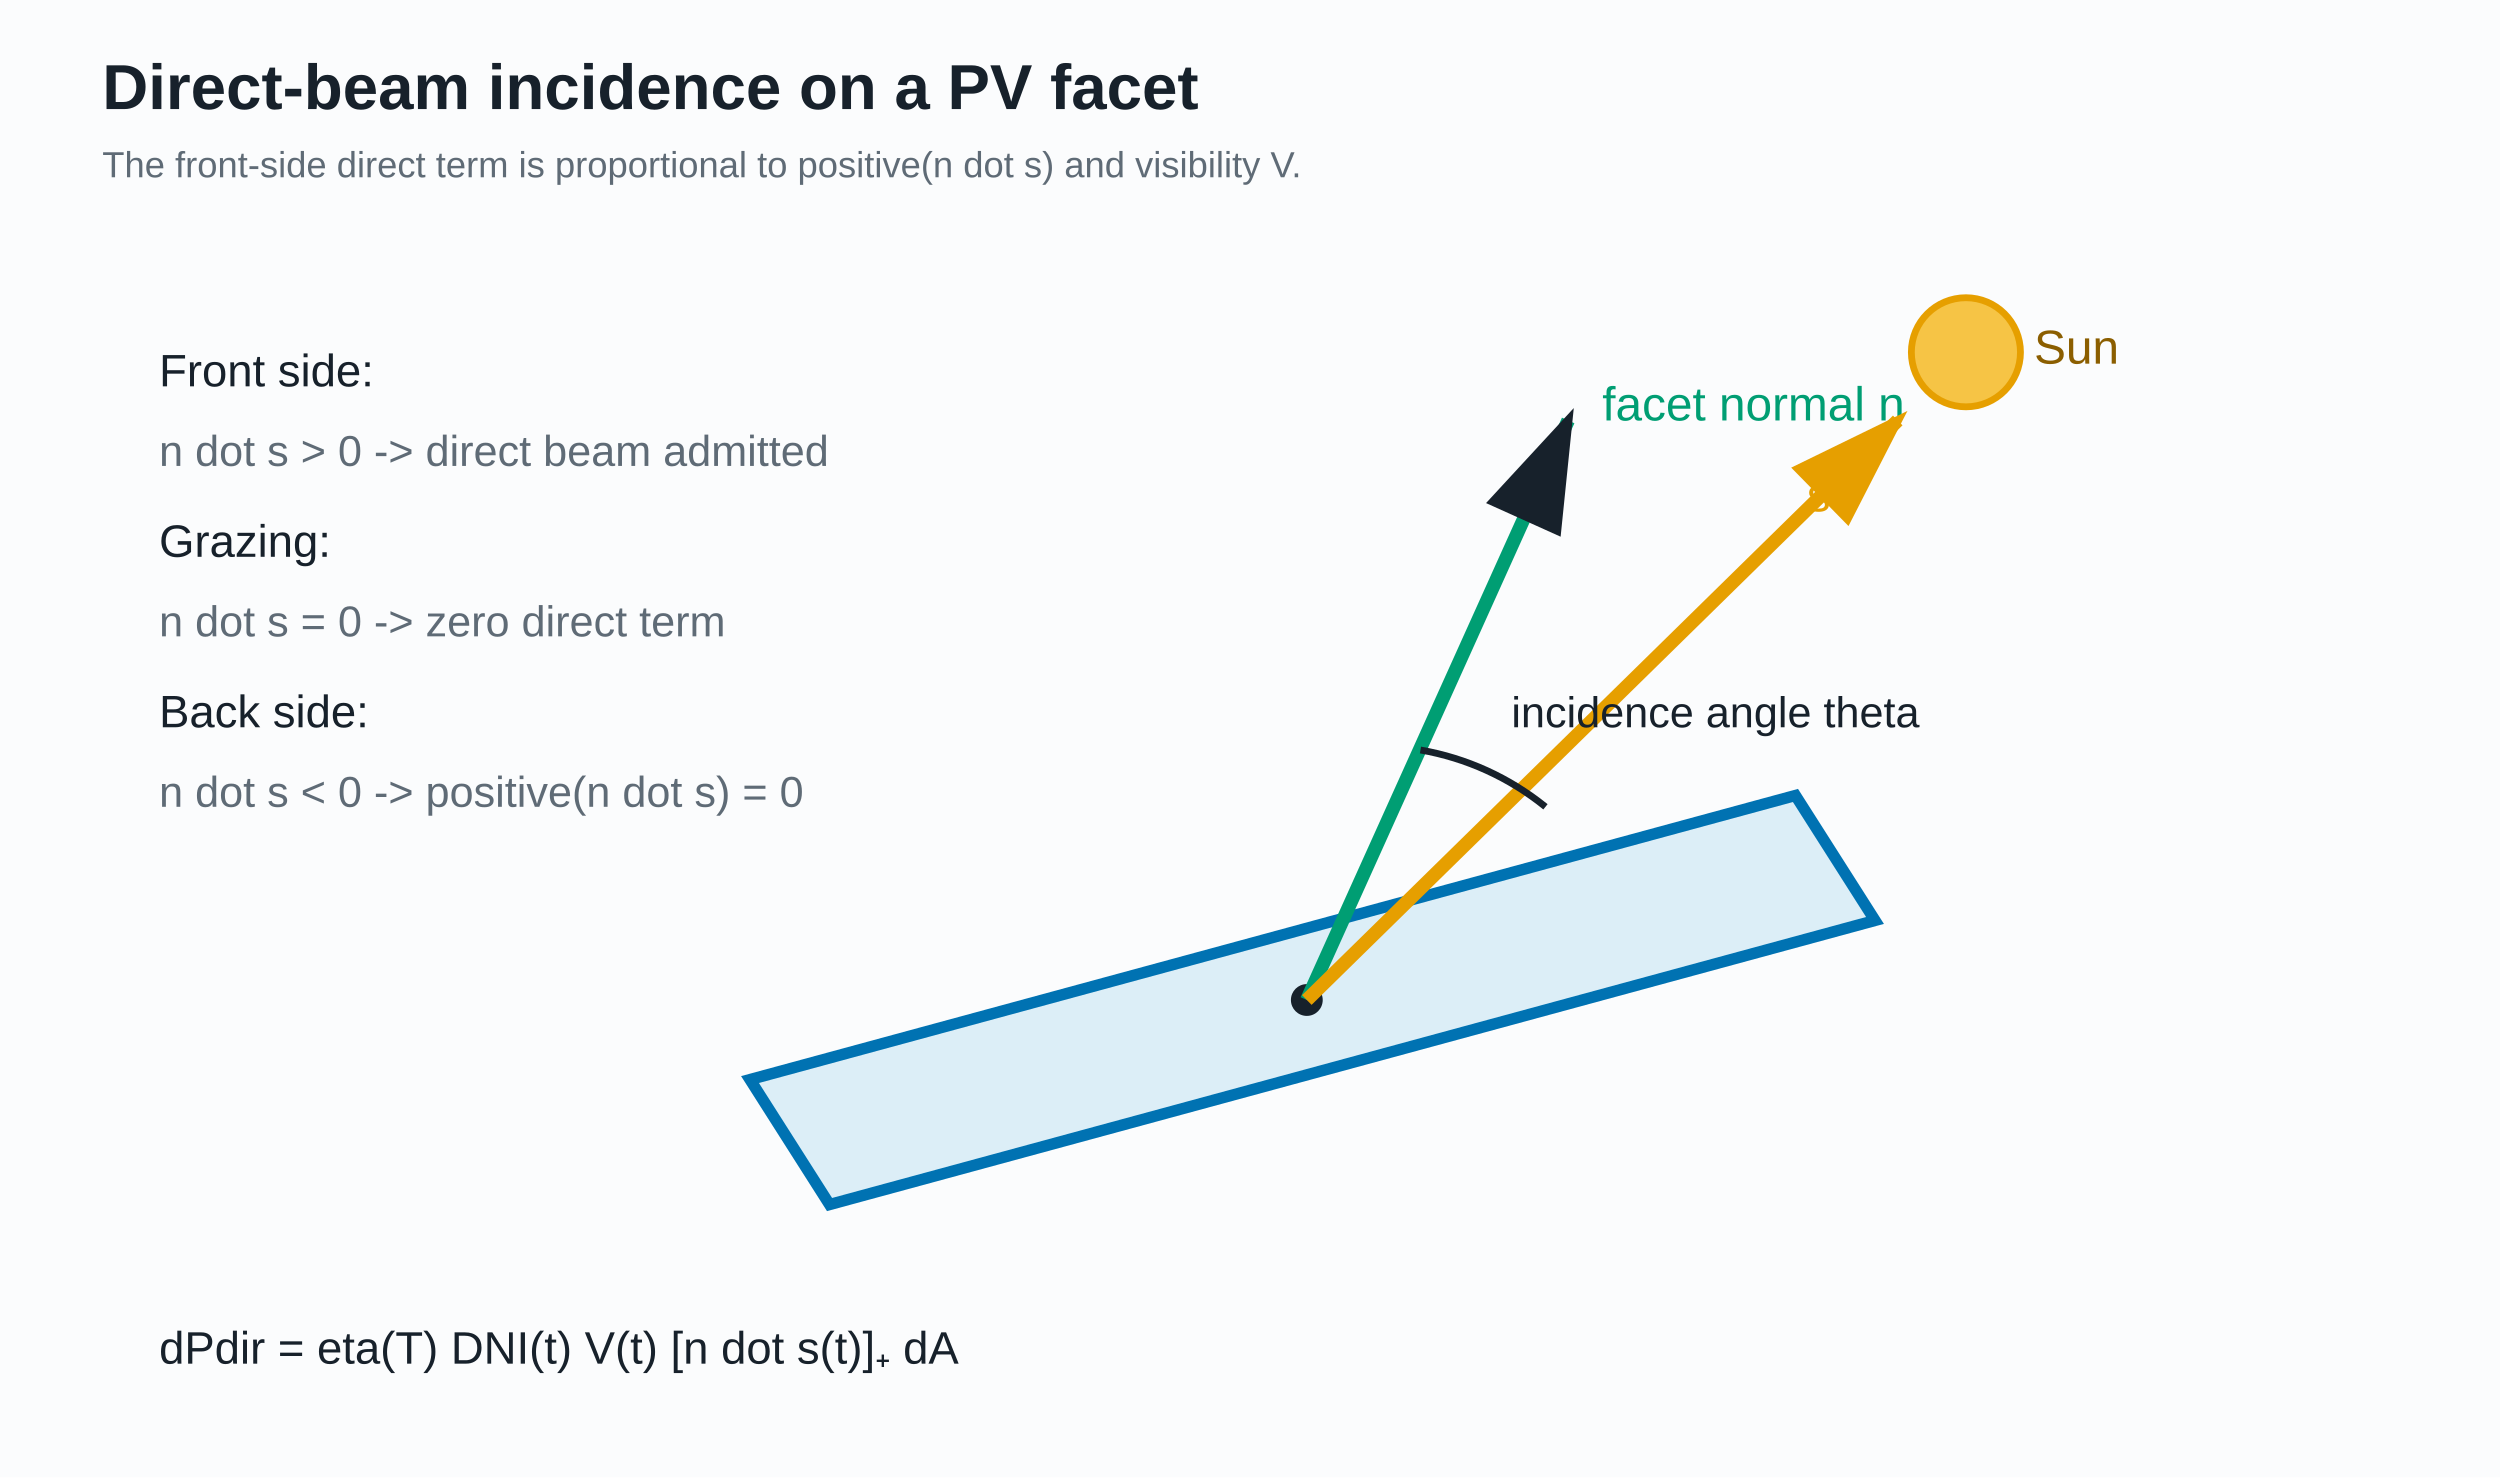
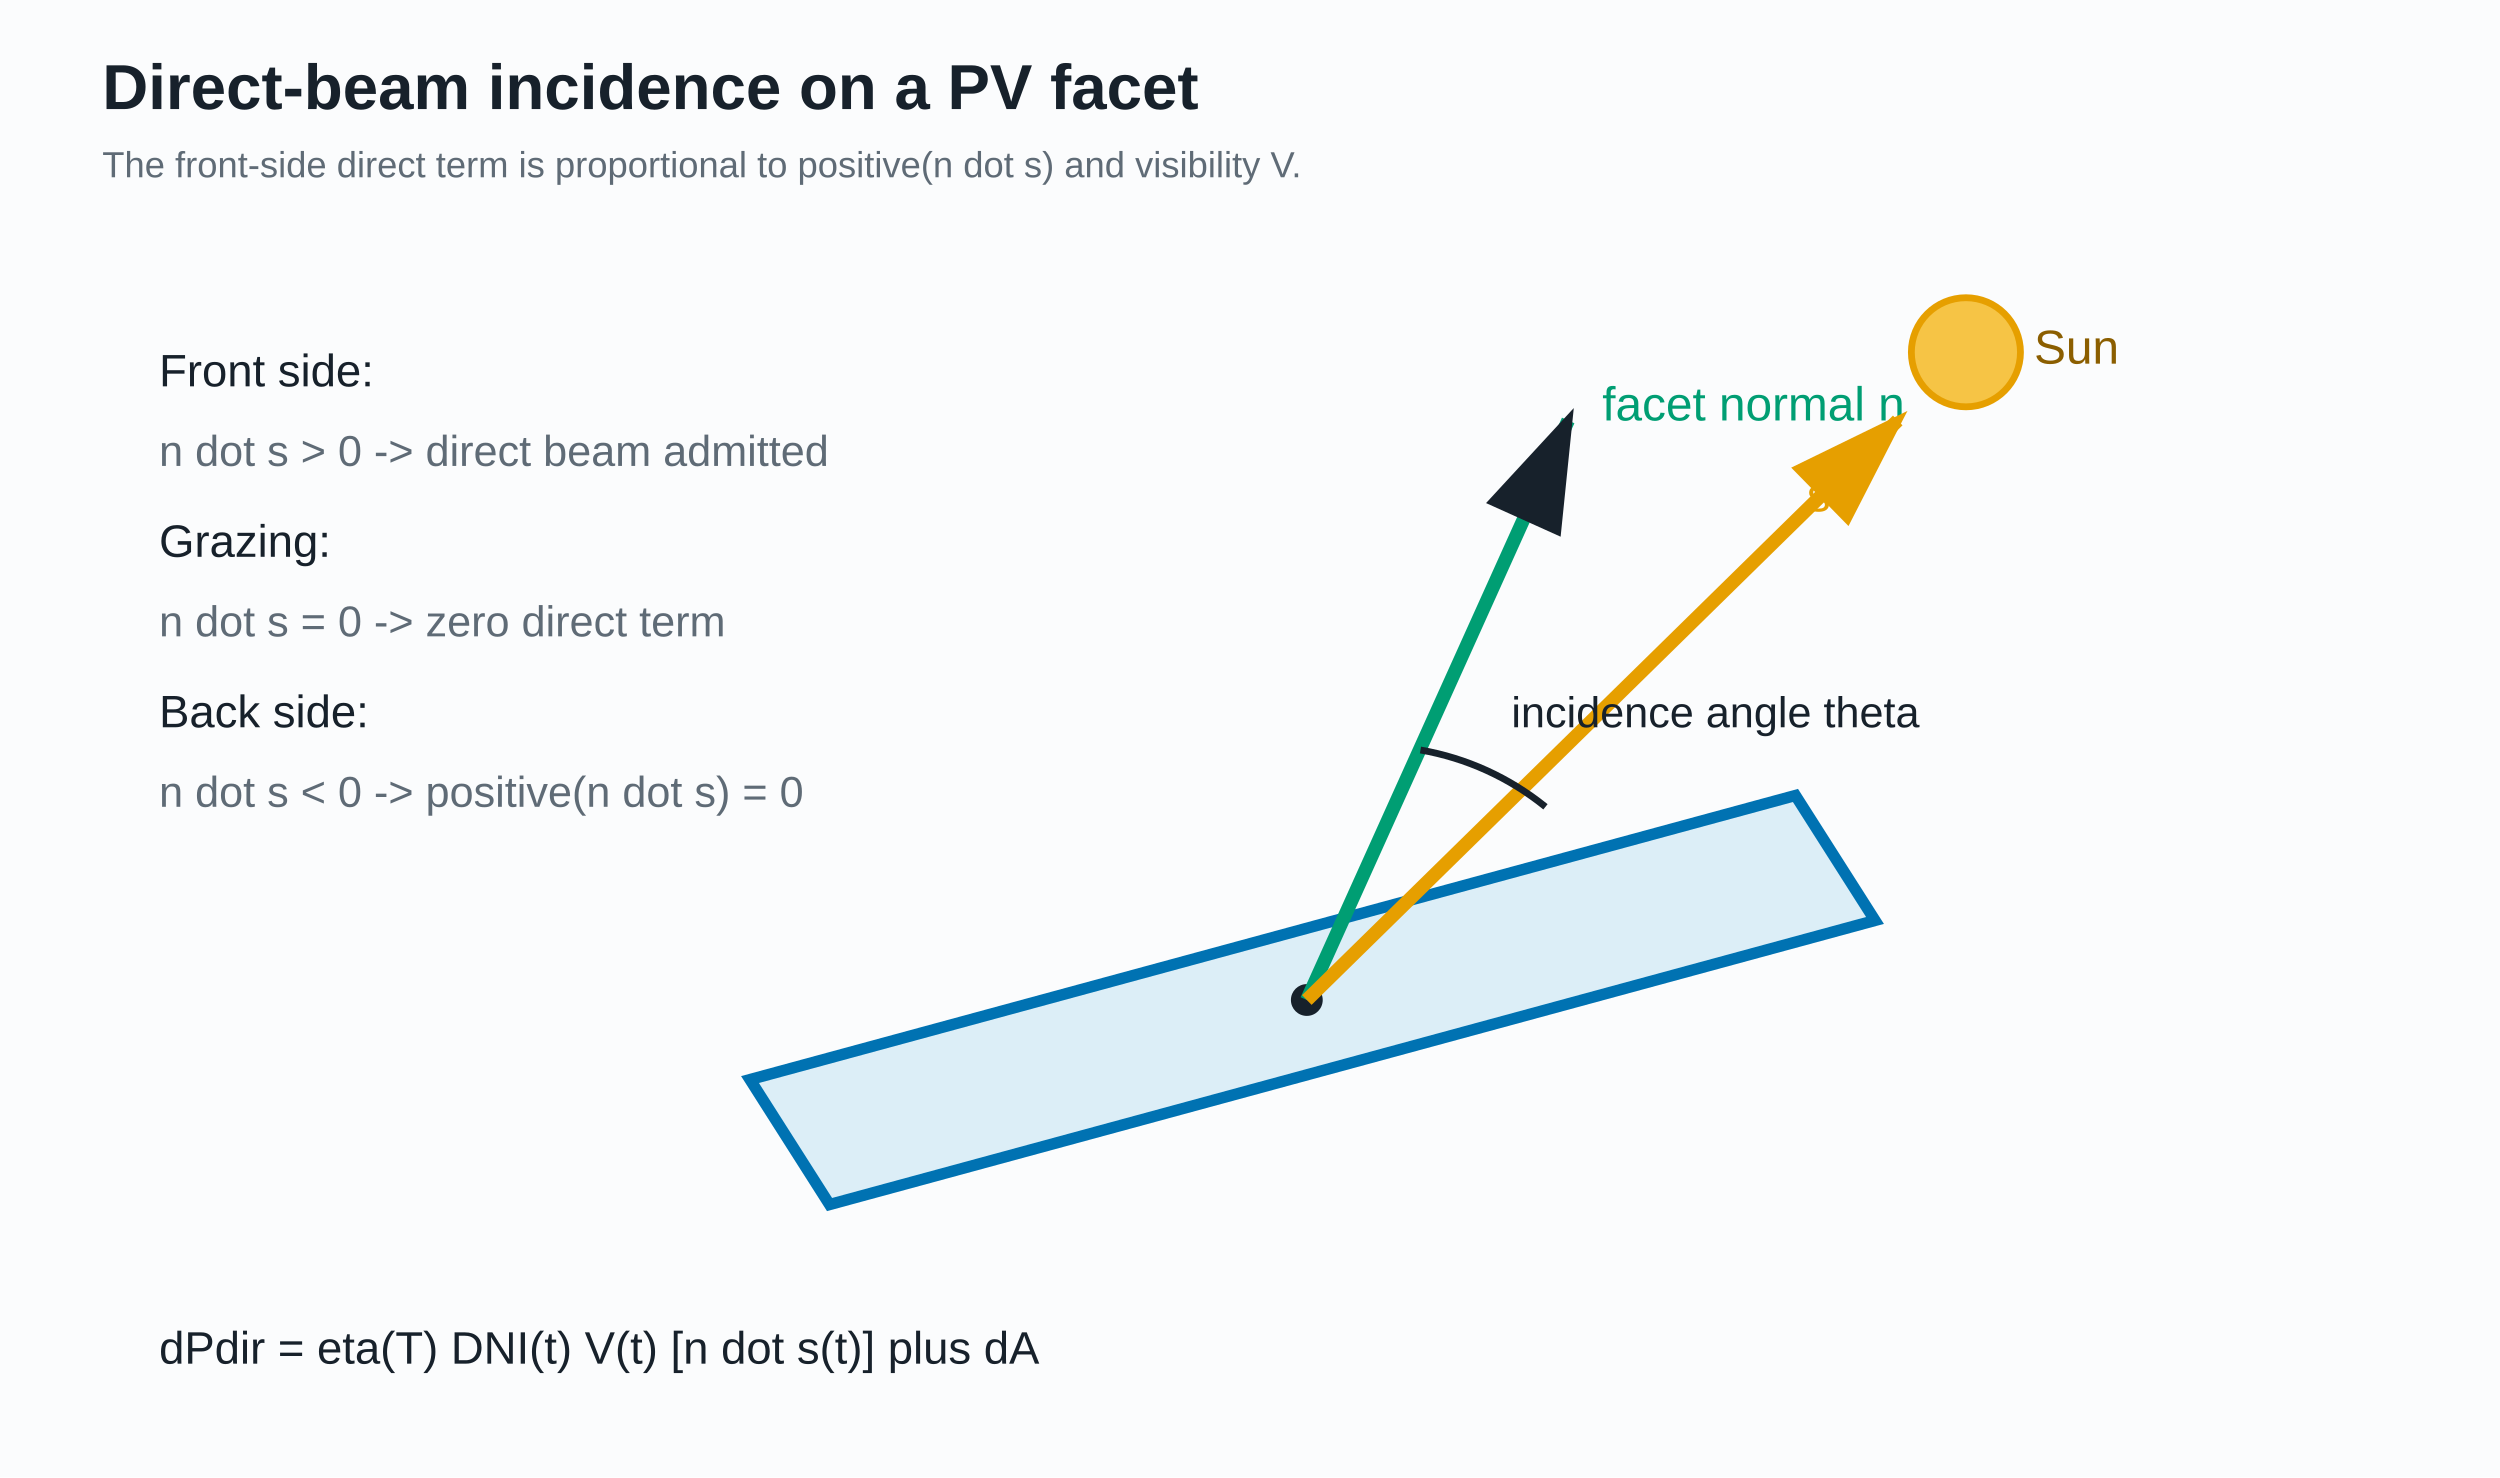
<svg xmlns="http://www.w3.org/2000/svg" width="1100" height="650" viewBox="0 0 1100 650">
  <rect width="1100" height="650" fill="#fbfcfd" />
  <defs>
    <marker id="a" markerWidth="10" markerHeight="10" refX="8" refY="3" orient="auto">
      <path d="M0,0 L0,6 L9,3 z" fill="#17212b" />
    </marker>
    <marker id="sun" markerWidth="10" markerHeight="10" refX="8" refY="3" orient="auto">
      <path d="M0,0 L0,6 L9,3 z" fill="#e69f00" />
    </marker>
  </defs>
  <text x="45" y="48" font-family="Arial" font-size="28" font-weight="700" fill="#17212b">Direct-beam incidence on a PV facet</text>
  <text x="45" y="78" font-family="Arial" font-size="16" fill="#5f6b76">The front-side direct term is proportional to positive(n dot s) and visibility V.</text>
  <polygon points="330,475 790,350 825,405 365,530" fill="#dceef7" stroke="#0072b2" stroke-width="5" />
  <circle cx="575" cy="440" r="7" fill="#17212b" />
  <line x1="575" y1="440" x2="690" y2="185" stroke="#009e73" stroke-width="6" marker-end="url(#a)" />
  <text x="705" y="185" font-family="Arial" font-size="21" fill="#009e73">facet normal n</text>
  <line x1="575" y1="440" x2="835" y2="185" stroke="#e69f00" stroke-width="6" marker-end="url(#sun)" />
  <circle cx="865" cy="155" r="24" fill="#f6c445" stroke="#e69f00" stroke-width="3" />
  <text x="895" y="160" font-family="Arial" font-size="21" fill="#8b5e00">Sun</text>
  <text x="795" y="225" font-family="Arial" font-size="21" fill="#e69f00">s</text>
  <path d="M625 330 A120 120 0 0 1 680 355" fill="none" stroke="#17212b" stroke-width="3" />
  <text x="665" y="320" font-family="Arial" font-size="19" fill="#17212b">incidence angle theta</text>
  <text x="70" y="170" font-family="Arial" font-size="20" fill="#17212b">Front side:</text>
  <text x="70" y="205" font-family="Arial" font-size="19" fill="#5f6b76">n dot s &gt; 0 -&gt; direct beam admitted</text>
  <text x="70" y="245" font-family="Arial" font-size="20" fill="#17212b">Grazing:</text>
  <text x="70" y="280" font-family="Arial" font-size="19" fill="#5f6b76">n dot s = 0 -&gt; zero direct term</text>
  <text x="70" y="320" font-family="Arial" font-size="20" fill="#17212b">Back side:</text>
  <text x="70" y="355" font-family="Arial" font-size="19" fill="#5f6b76">n dot s &lt; 0 -&gt; positive(n dot s) = 0</text>
-   <text x="70" y="600" font-family="Arial" font-size="20" fill="#17212b">dPdir = eta(T) DNI(t) V(t) [n dot s(t)]₊ dA</text>
+   <text x="70" y="600" font-family="Arial" font-size="20" fill="#17212b">dPdir = eta(T) DNI(t) V(t) [n dot s(t)] plus dA</text>
</svg>
